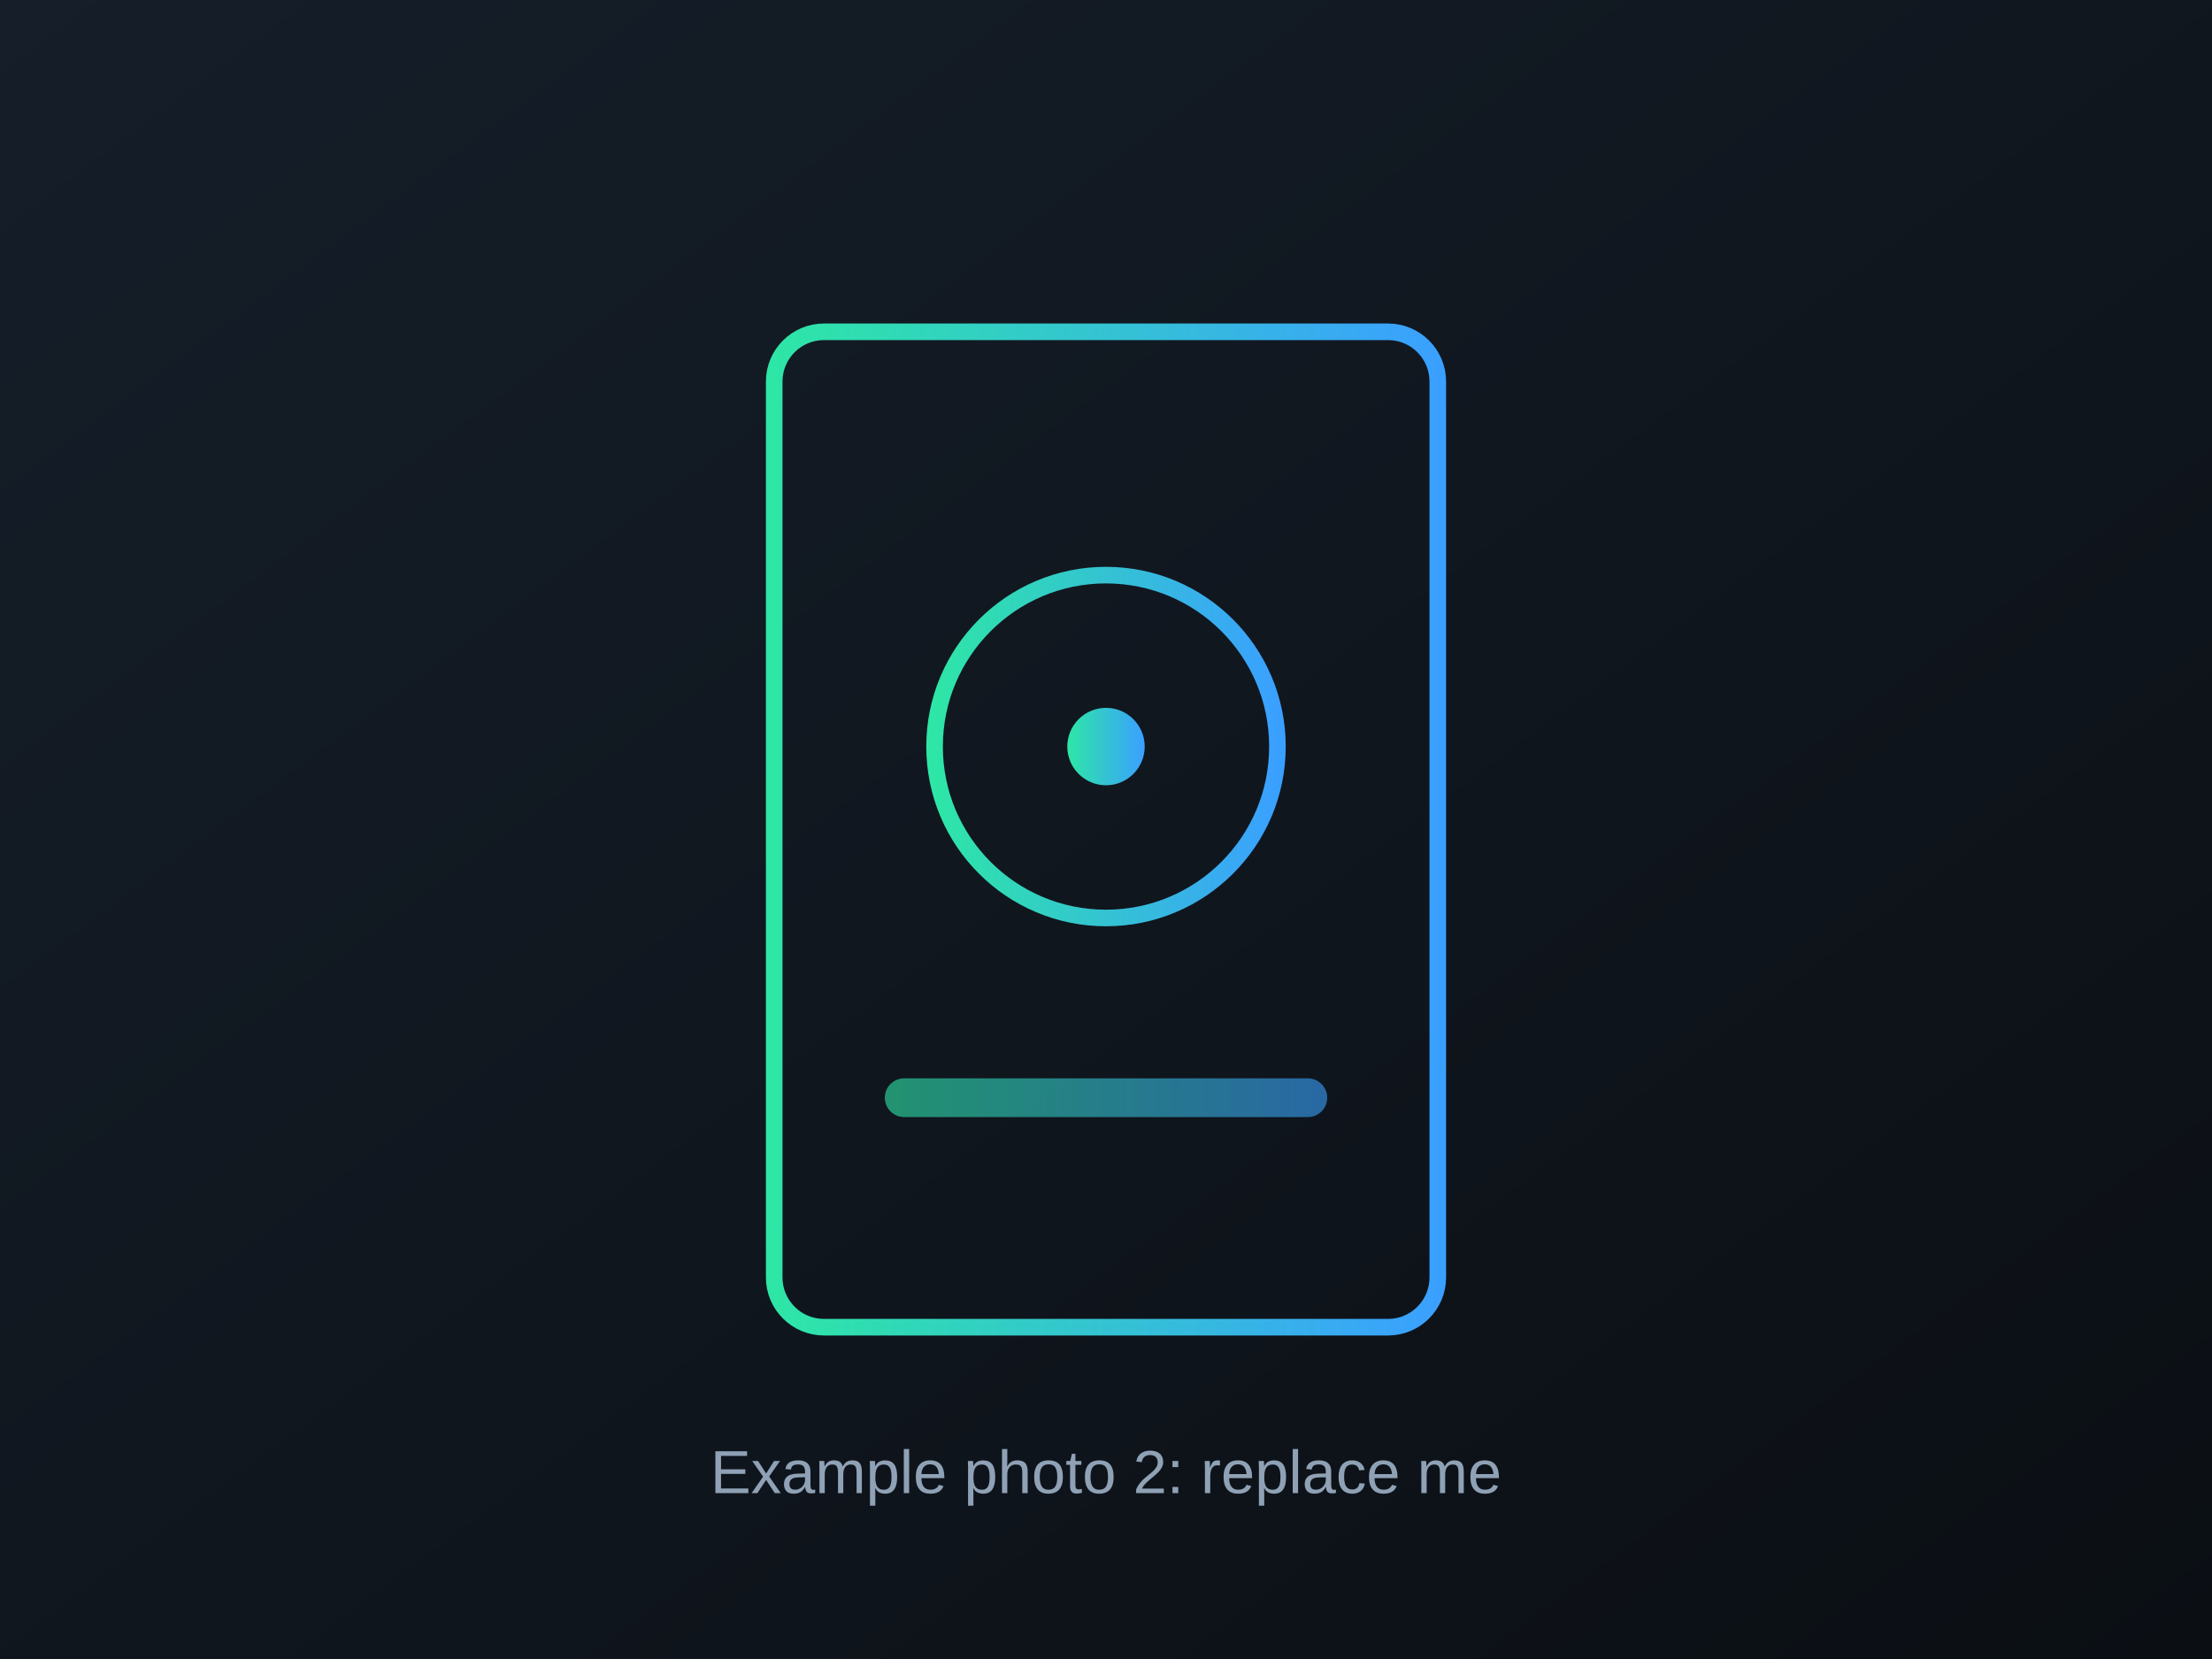
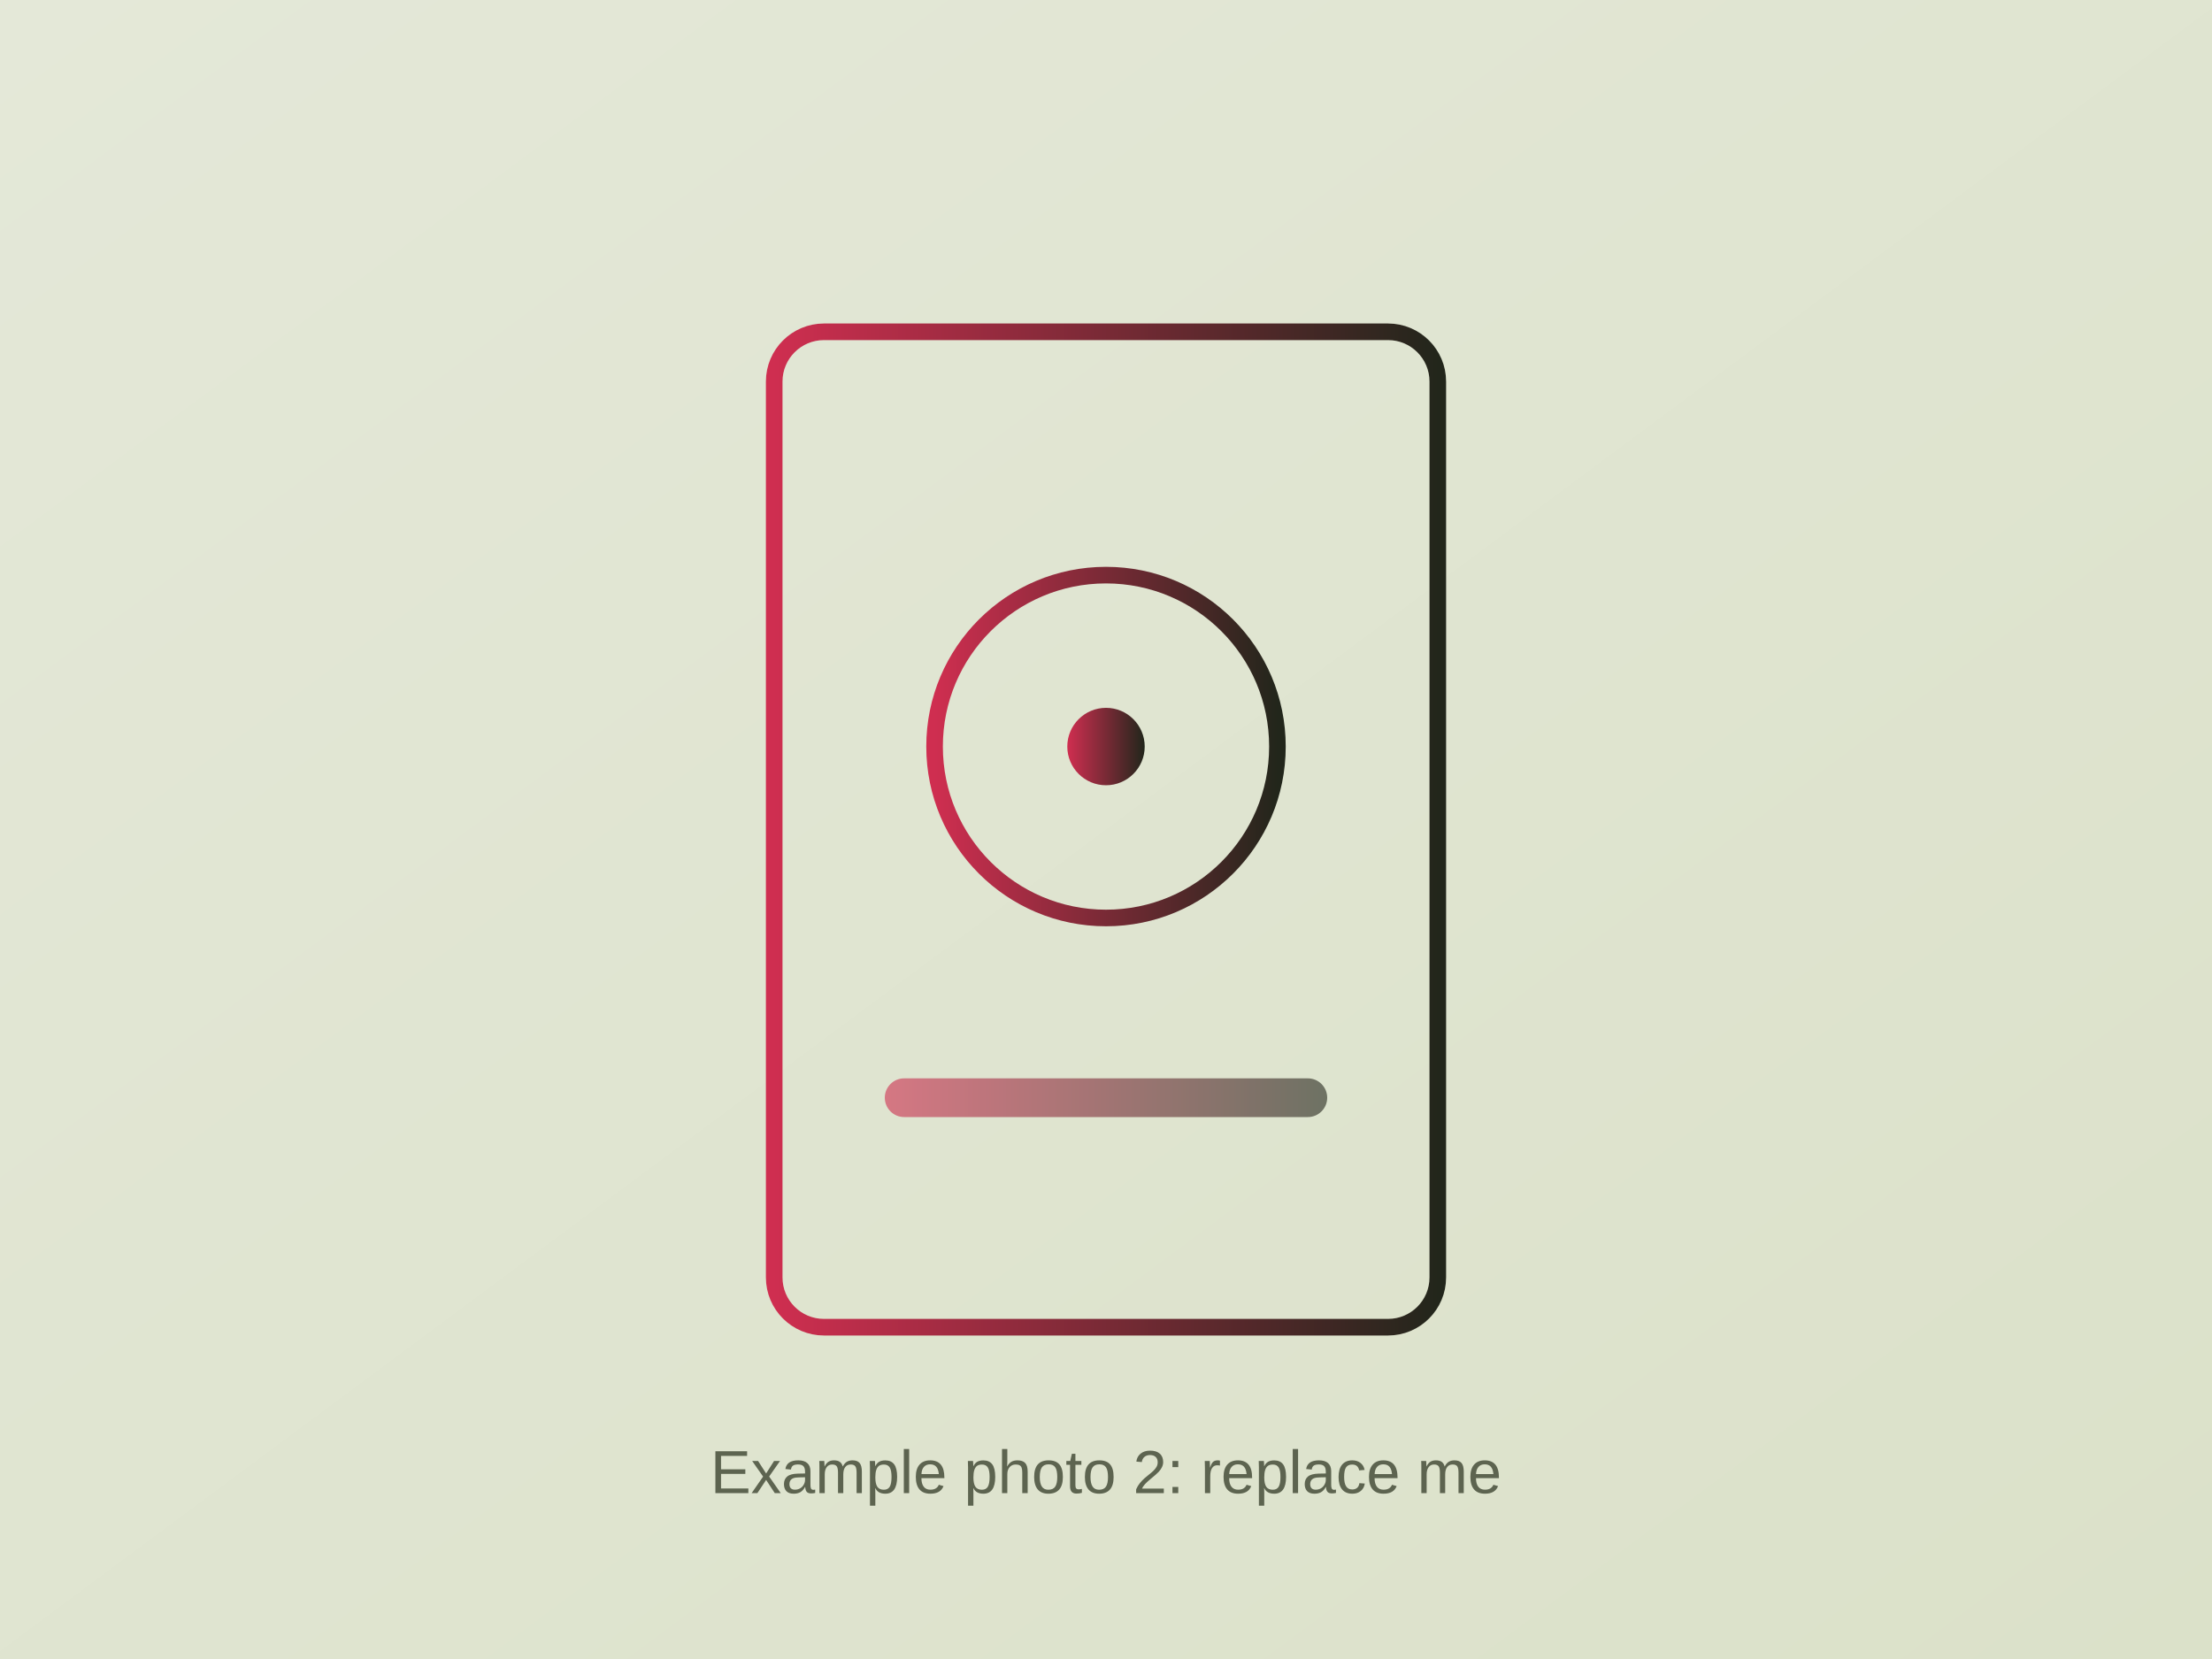
<svg xmlns="http://www.w3.org/2000/svg" width="800" height="600" viewBox="0 0 800 600">
  <defs>
    <linearGradient id="g" x1="0" y1="0" x2="1" y2="1">
-       <stop offset="0" stop-color="#151e29" />
-       <stop offset="1" stop-color="#0b0f14" />
+       <stop offset="0" stop-color="#e4e8d8" />
+       <stop offset="1" stop-color="#dbe1c9" />
    </linearGradient>
    <linearGradient id="a" x1="0" x2="1">
-       <stop offset="0" stop-color="#2ee6a6" />
-       <stop offset="1" stop-color="#3aa0ff" />
+       <stop offset="0" stop-color="#cf2e50" />
+       <stop offset="1" stop-color="#22261b" />
    </linearGradient>
  </defs>
  <rect width="800" height="600" fill="url(#g)" />
  <rect x="280" y="120" width="240" height="360" rx="18" fill="none" stroke="url(#a)" stroke-width="6" />
  <circle cx="400" cy="270" r="62" fill="none" stroke="url(#a)" stroke-width="6" />
  <circle cx="400" cy="270" r="14" fill="url(#a)" />
  <rect x="320" y="390" width="160" height="14" rx="7" fill="url(#a)" opacity=".6" />
-   <text x="400" y="540" text-anchor="middle" font-family="Arial" font-size="22" fill="#8fa1b5">Example photo 2: replace me</text>
+   <text x="400" y="540" text-anchor="middle" font-family="Arial" font-size="22" fill="#5d6450">Example photo 2: replace me</text>
</svg>
